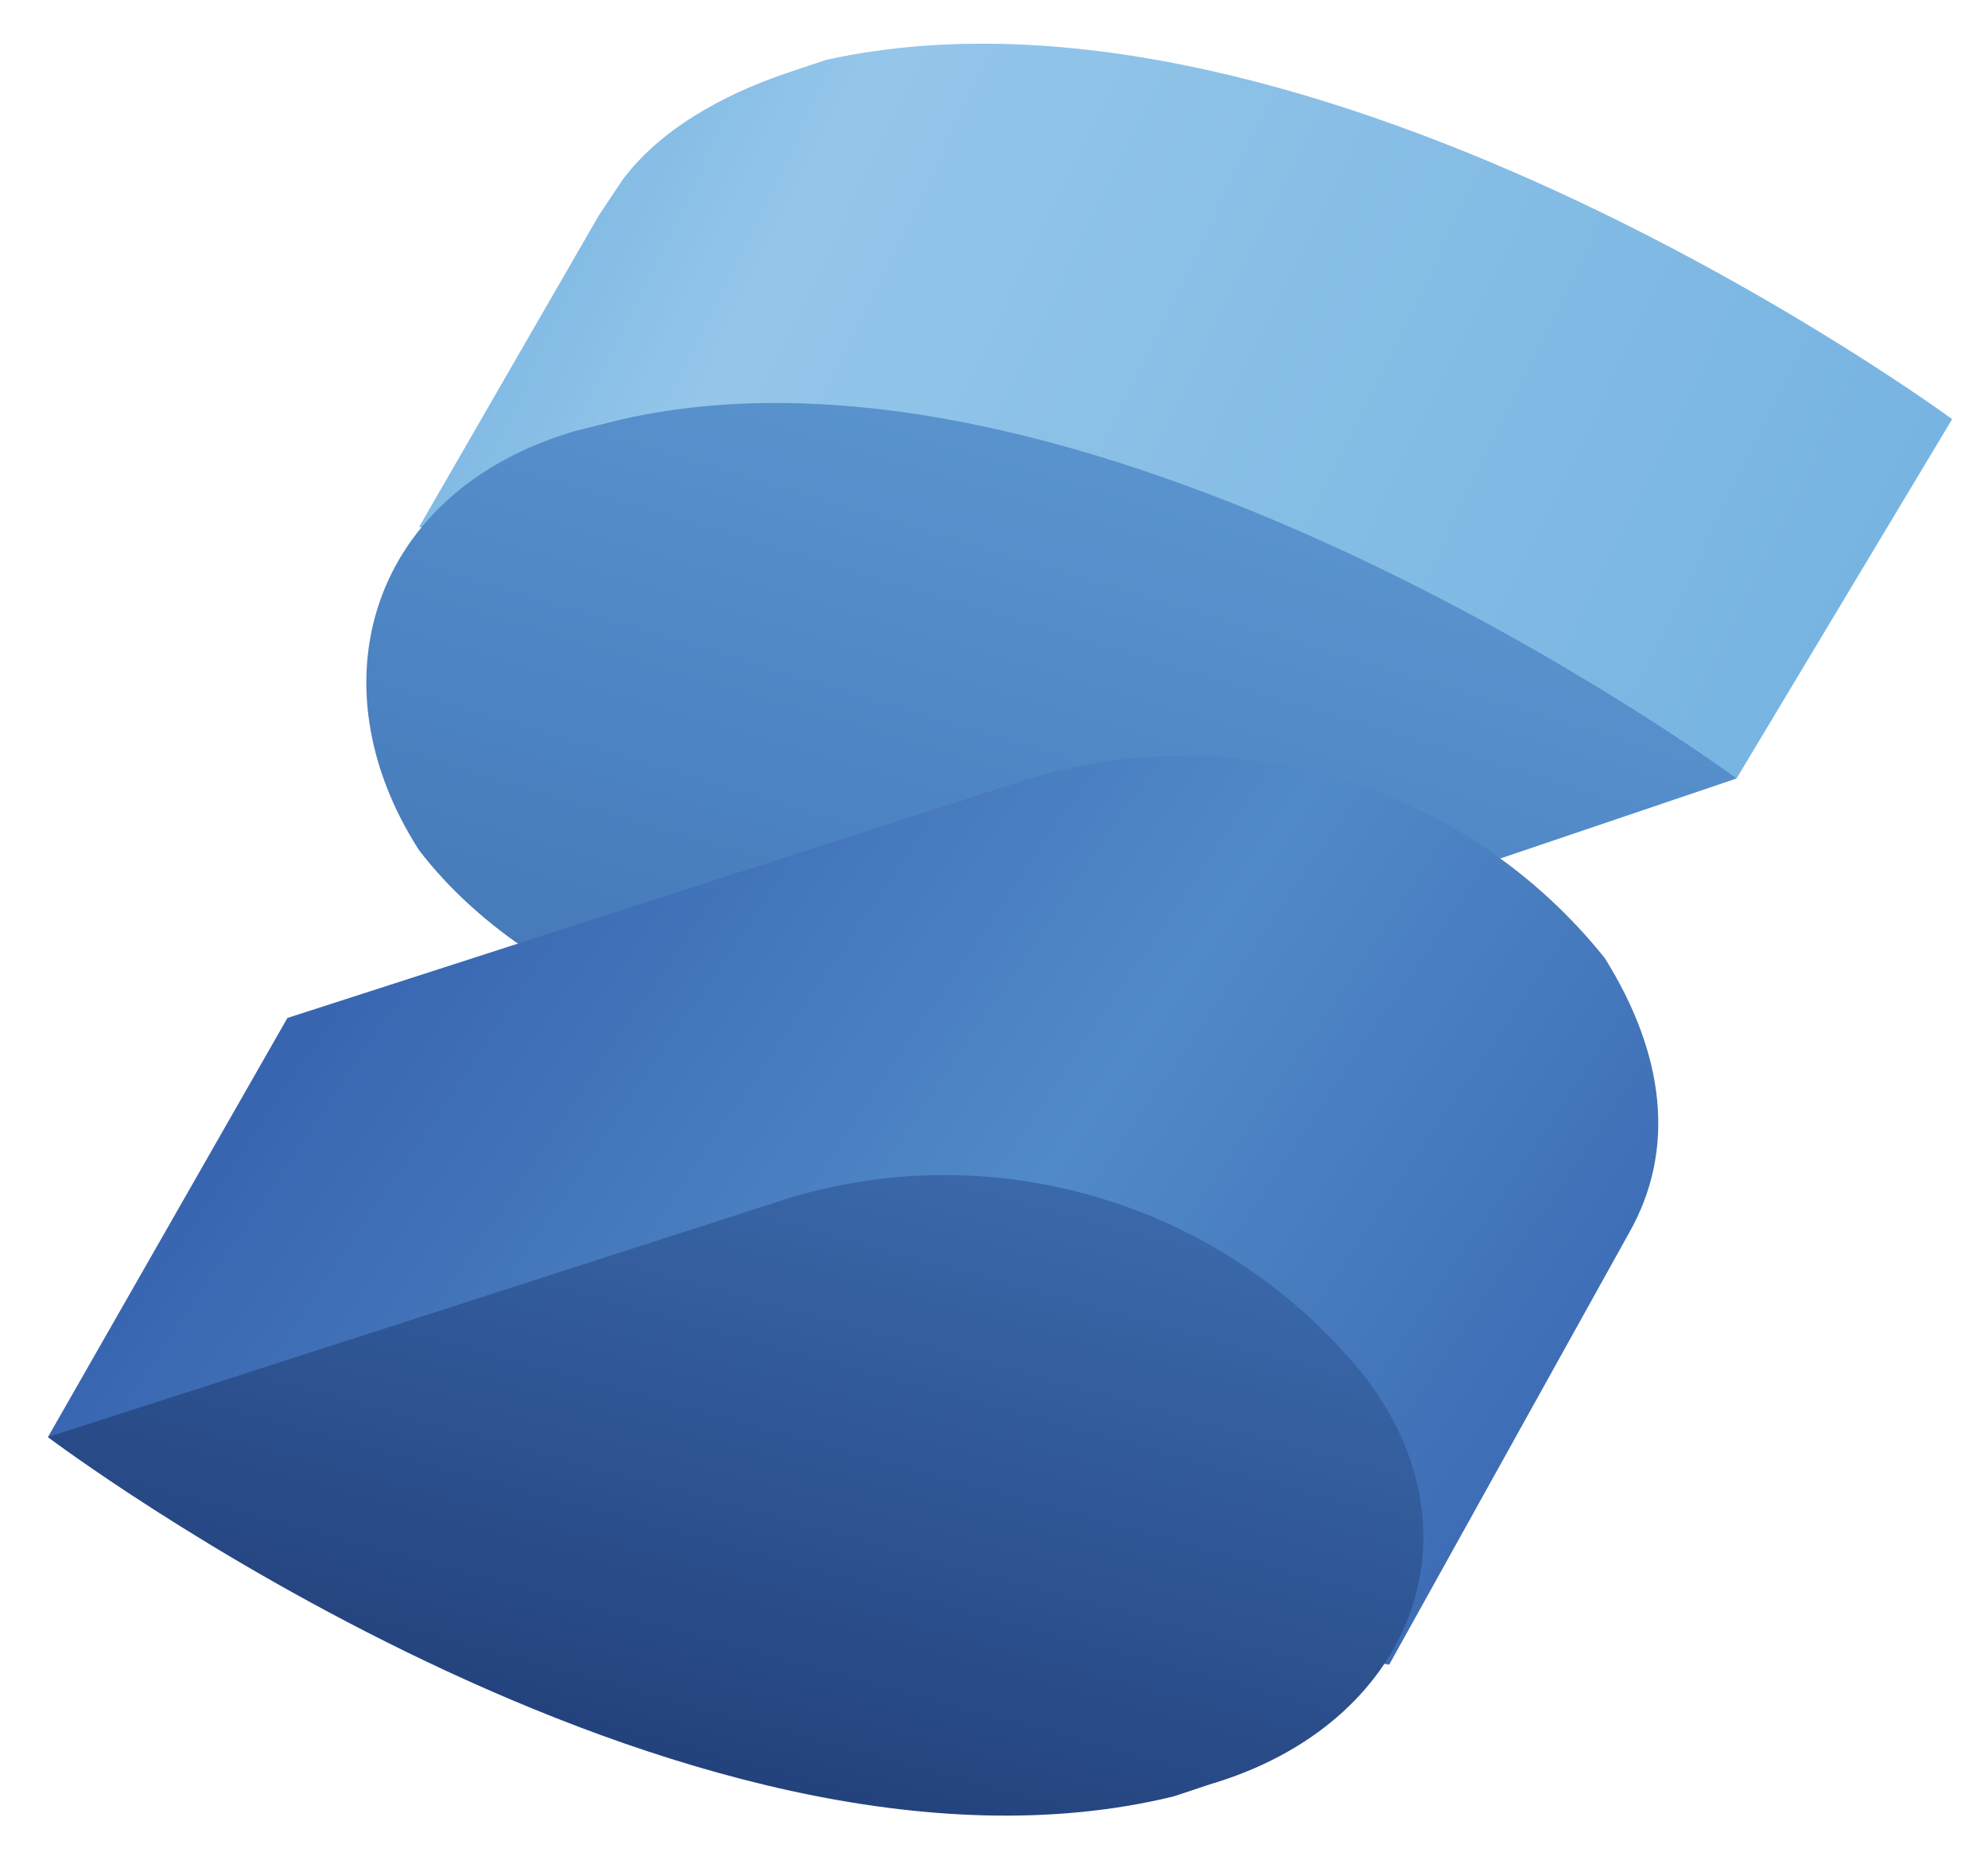
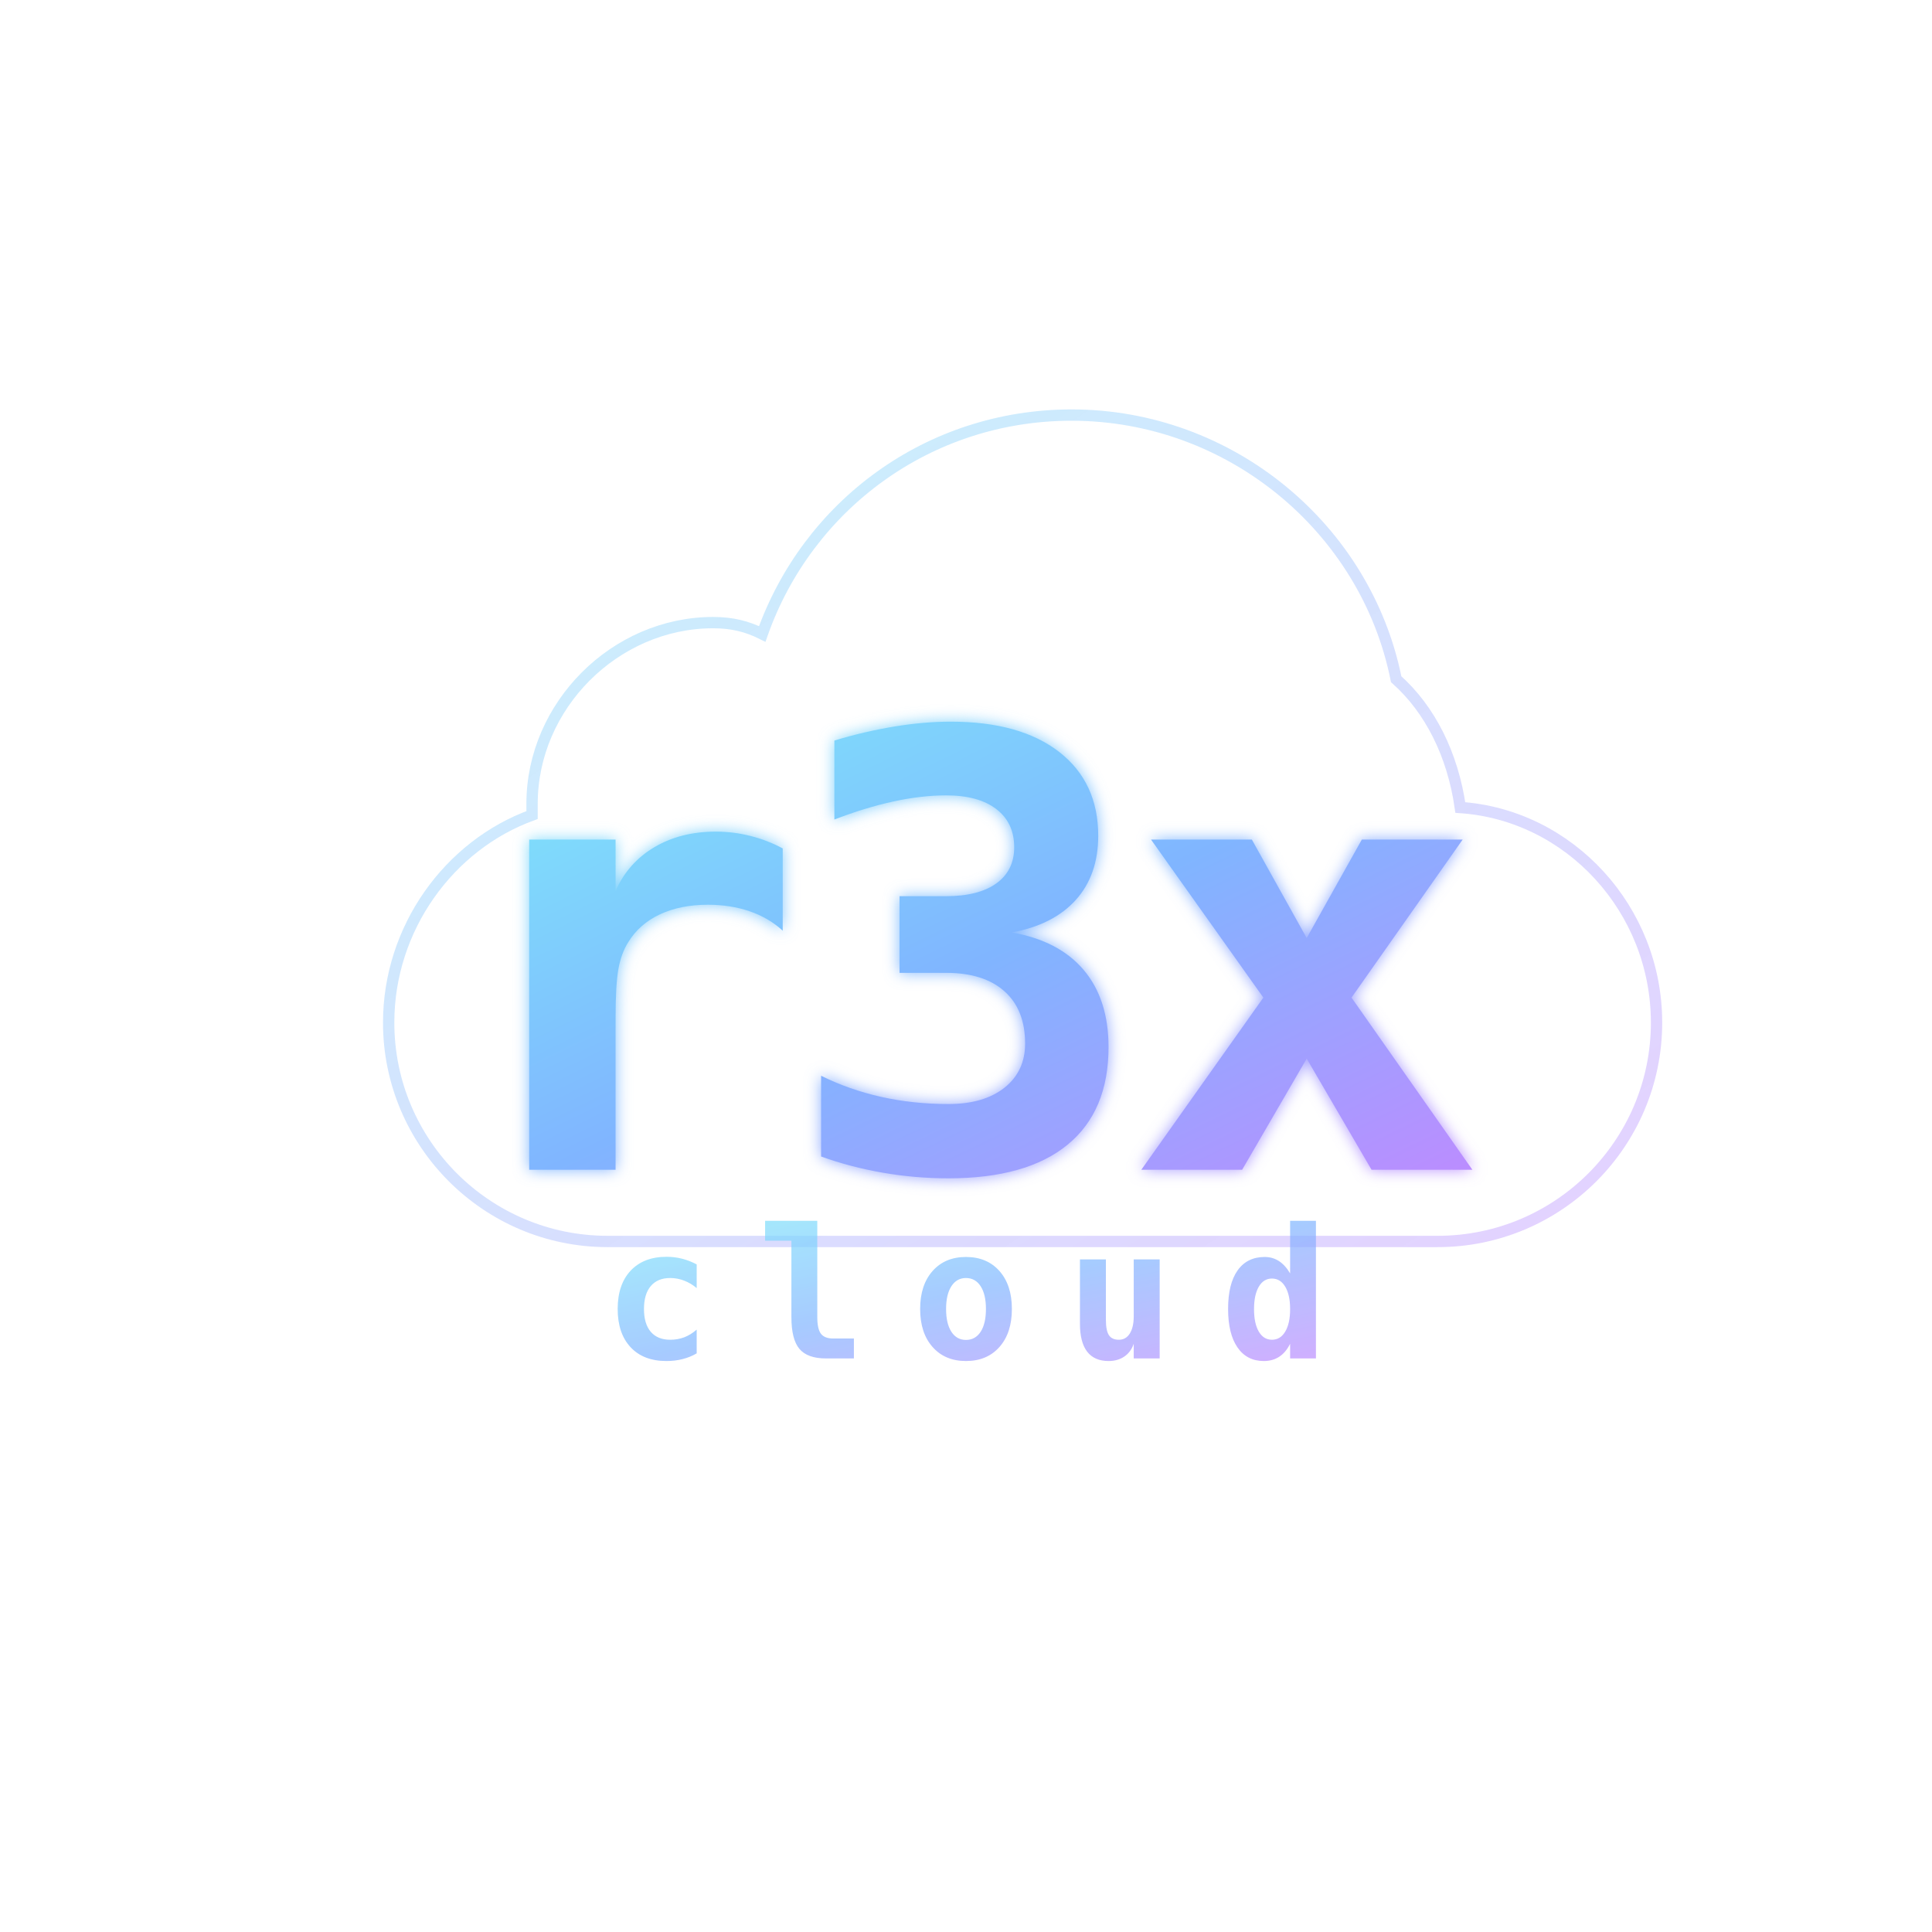
- <svg xmlns="http://www.w3.org/2000/svg" viewBox="0 0 166 155.3">
-   <path d="M163 35S110-4 69 5l-3 1c-6 2-11 5-14 9l-2 3-15 26 26 5c11 7 25 10 38 7l46 9 18-30z" fill="#76b3e1" />
-   <linearGradient id="a" gradientUnits="userSpaceOnUse" x1="27.5" y1="3" x2="152" y2="63.5">
-     <stop offset=".1" stop-color="#76b3e1" />
-     <stop offset=".3" stop-color="#dcf2fd" />
-     <stop offset="1" stop-color="#76b3e1" />
-   </linearGradient>
-   <path d="M163 35S110-4 69 5l-3 1c-6 2-11 5-14 9l-2 3-15 26 26 5c11 7 25 10 38 7l46 9 18-30z" opacity=".3" fill="url(#a)" />
-   <path d="M52 35l-4 1c-17 5-22 21-13 35 10 13 31 20 48 15l62-21S92 26 52 35z" fill="#518ac8" />
-   <linearGradient id="b" gradientUnits="userSpaceOnUse" x1="95.8" y1="32.6" x2="74" y2="105.2">
-     <stop offset="0" stop-color="#76b3e1" />
-     <stop offset=".5" stop-color="#4377bb" />
-     <stop offset="1" stop-color="#1f3b77" />
-   </linearGradient>
-   <path d="M52 35l-4 1c-17 5-22 21-13 35 10 13 31 20 48 15l62-21S92 26 52 35z" opacity=".3" fill="url(#b)" />
-   <linearGradient id="c" gradientUnits="userSpaceOnUse" x1="18.4" y1="64.2" x2="144.3" y2="149.8">
-     <stop offset="0" stop-color="#315aa9" />
-     <stop offset=".5" stop-color="#518ac8" />
-     <stop offset="1" stop-color="#315aa9" />
-   </linearGradient>
-   <path d="M134 80a45 45 0 00-48-15L24 85 4 120l112 19 20-36c4-7 3-15-2-23z" fill="url(#c)" />
-   <linearGradient id="d" gradientUnits="userSpaceOnUse" x1="75.2" y1="74.5" x2="24.4" y2="260.8">
-     <stop offset="0" stop-color="#4377bb" />
-     <stop offset=".5" stop-color="#1a336b" />
-     <stop offset="1" stop-color="#1a336b" />
-   </linearGradient>
-   <path d="M114 115a45 45 0 00-48-15L4 120s53 40 94 30l3-1c17-5 23-21 13-34z" fill="url(#d)" />
+ <svg xmlns="http://www.w3.org/2000/svg" viewBox="0 0 512 512">
+   <defs>
+     <linearGradient id="textGrad" x1="0%" y1="0%" x2="100%" y2="100%">
+       <stop offset="0%" stop-color="#7ee8fa" />
+       <stop offset="50%" stop-color="#80b5ff" />
+       <stop offset="100%" stop-color="#bc8cff" />
+     </linearGradient>
+     <linearGradient id="cloudGrad" x1="0%" y1="0%" x2="100%" y2="100%">
+       <stop offset="0%" stop-color="#7ee8fa" stop-opacity="0.9" />
+       <stop offset="100%" stop-color="#bc8cff" stop-opacity="0.8" />
+     </linearGradient>
+     <filter id="glow">
+       <feGaussianBlur in="SourceGraphic" stdDeviation="2" result="blur" />
+       <feMerge>
+         <feMergeNode in="blur" />
+         <feMergeNode in="SourceGraphic" />
+       </feMerge>
+     </filter>
+   </defs>
+   <path d="M370 180c-8-40-44-70-86-70-38 0-70 24-82 58-4-2-8-3-13-3-26 0-48 22-48 48 0 1 0 2 0 3-22 8-38 30-38 55 0 32 26 58 58 58h220c32 0 58-26 58-58 0-30-23-55-52-57-2-14-8-26-17-34z" fill="none" stroke="url(#cloudGrad)" stroke-width="3" opacity="0.5" />
+   <text x="256" y="310" text-anchor="middle" font-family="'SF Mono','JetBrains Mono','Fira Code',monospace" font-size="160" font-weight="900" fill="url(#textGrad)" letter-spacing="-6" filter="url(#glow)">r3x</text>
+   <text x="256" y="360" text-anchor="middle" font-family="'SF Mono','JetBrains Mono','Fira Code',monospace" font-size="48" font-weight="600" fill="url(#textGrad)" letter-spacing="12" opacity="0.7">cloud</text>
</svg>
